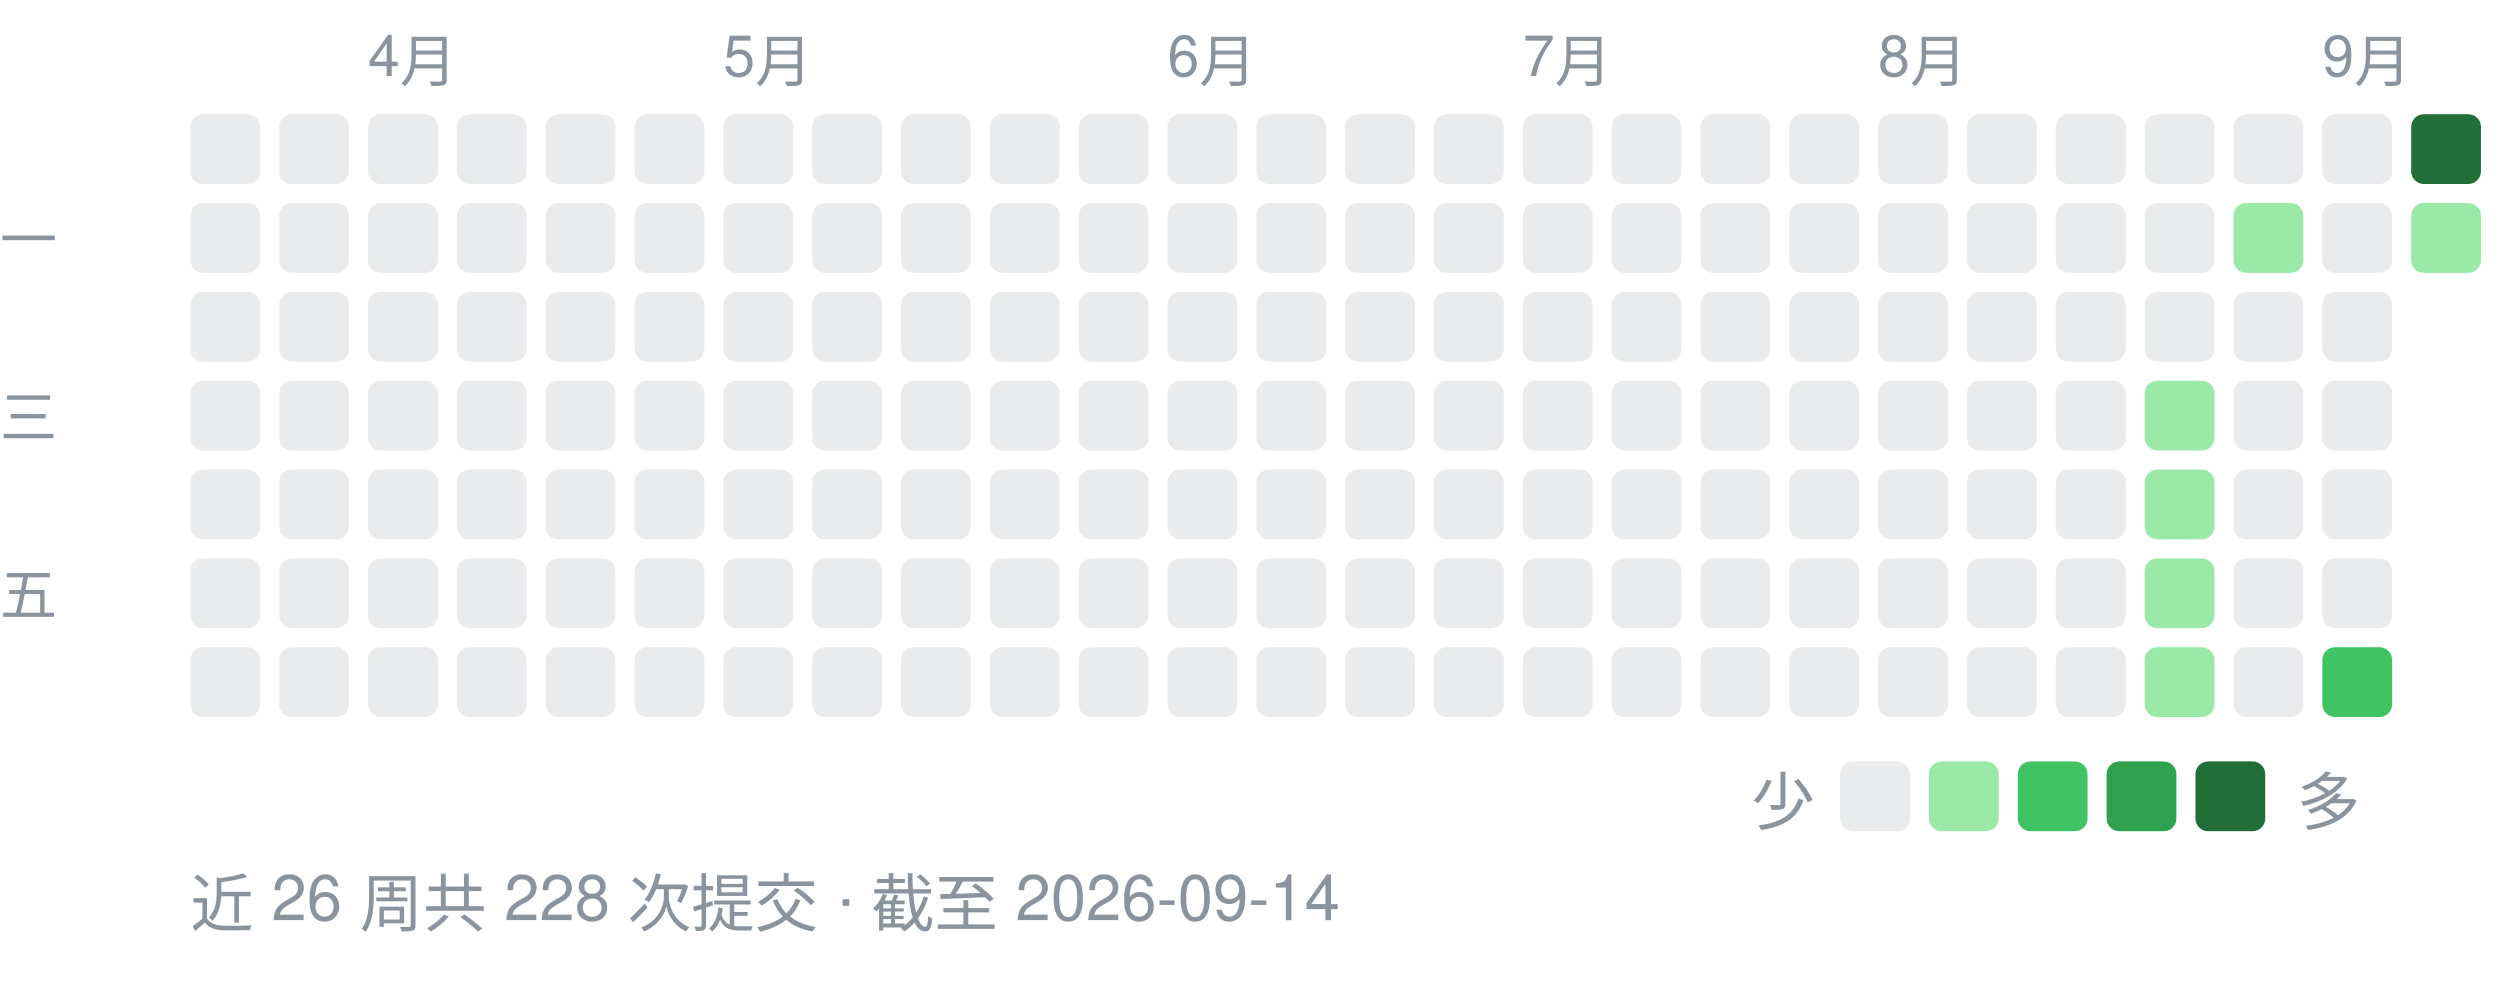
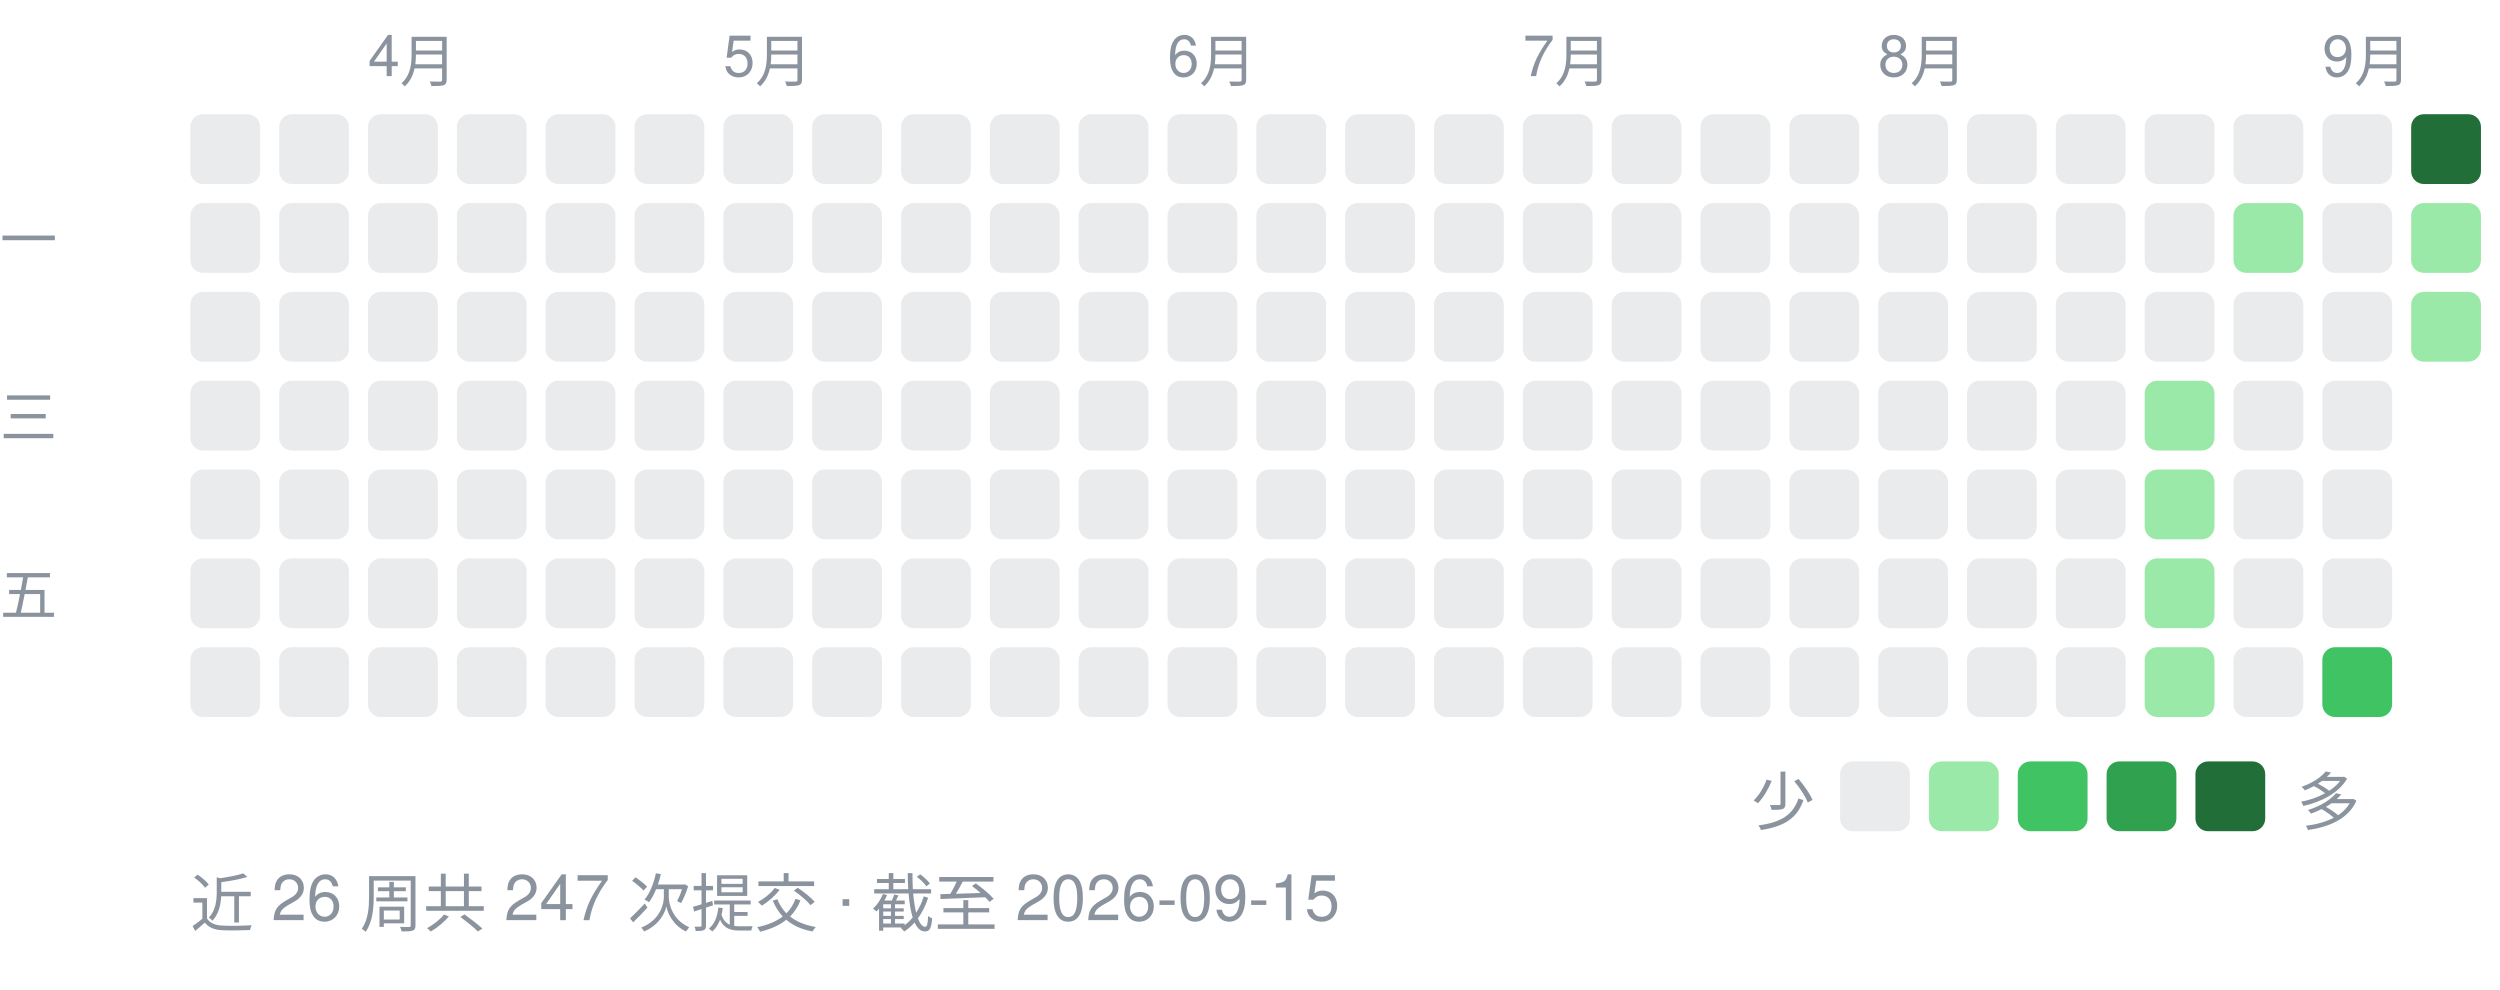
<svg xmlns="http://www.w3.org/2000/svg" width="394" height="156" viewBox="0 0 394 156" role="img">
  <g font-family="-apple-system,BlinkMacSystemFont,Segoe UI,Helvetica,Arial,PingFang SC,sans-serif" font-size="9" fill="#8b949e">
    <text x="58" y="12">4月</text>
    <text x="114" y="12">5月</text>
    <text x="184" y="12">6月</text>
    <text x="240" y="12">7月</text>
    <text x="296" y="12">8月</text>
    <text x="366" y="12">9月</text>
    <text x="0" y="41">一</text>
    <text x="0" y="69">三</text>
    <text x="0" y="97">五</text>
  </g>
  <rect x="30" y="18" width="11" height="11" rx="2" fill="rgba(139,148,158,0.18)" />
  <rect x="30" y="32" width="11" height="11" rx="2" fill="rgba(139,148,158,0.18)" />
  <rect x="30" y="46" width="11" height="11" rx="2" fill="rgba(139,148,158,0.18)" />
  <rect x="30" y="60" width="11" height="11" rx="2" fill="rgba(139,148,158,0.18)" />
  <rect x="30" y="74" width="11" height="11" rx="2" fill="rgba(139,148,158,0.18)" />
  <rect x="30" y="88" width="11" height="11" rx="2" fill="rgba(139,148,158,0.18)" />
  <rect x="30" y="102" width="11" height="11" rx="2" fill="rgba(139,148,158,0.18)" />
  <rect x="44" y="18" width="11" height="11" rx="2" fill="rgba(139,148,158,0.18)" />
  <rect x="44" y="32" width="11" height="11" rx="2" fill="rgba(139,148,158,0.18)" />
  <rect x="44" y="46" width="11" height="11" rx="2" fill="rgba(139,148,158,0.18)" />
  <rect x="44" y="60" width="11" height="11" rx="2" fill="rgba(139,148,158,0.18)" />
  <rect x="44" y="74" width="11" height="11" rx="2" fill="rgba(139,148,158,0.18)" />
  <rect x="44" y="88" width="11" height="11" rx="2" fill="rgba(139,148,158,0.18)" />
  <rect x="44" y="102" width="11" height="11" rx="2" fill="rgba(139,148,158,0.18)" />
  <rect x="58" y="18" width="11" height="11" rx="2" fill="rgba(139,148,158,0.18)" />
  <rect x="58" y="32" width="11" height="11" rx="2" fill="rgba(139,148,158,0.18)" />
  <rect x="58" y="46" width="11" height="11" rx="2" fill="rgba(139,148,158,0.18)" />
  <rect x="58" y="60" width="11" height="11" rx="2" fill="rgba(139,148,158,0.18)" />
  <rect x="58" y="74" width="11" height="11" rx="2" fill="rgba(139,148,158,0.18)" />
  <rect x="58" y="88" width="11" height="11" rx="2" fill="rgba(139,148,158,0.18)" />
  <rect x="58" y="102" width="11" height="11" rx="2" fill="rgba(139,148,158,0.18)" />
  <rect x="72" y="18" width="11" height="11" rx="2" fill="rgba(139,148,158,0.18)" />
  <rect x="72" y="32" width="11" height="11" rx="2" fill="rgba(139,148,158,0.18)" />
  <rect x="72" y="46" width="11" height="11" rx="2" fill="rgba(139,148,158,0.18)" />
  <rect x="72" y="60" width="11" height="11" rx="2" fill="rgba(139,148,158,0.18)" />
  <rect x="72" y="74" width="11" height="11" rx="2" fill="rgba(139,148,158,0.18)" />
  <rect x="72" y="88" width="11" height="11" rx="2" fill="rgba(139,148,158,0.18)" />
  <rect x="72" y="102" width="11" height="11" rx="2" fill="rgba(139,148,158,0.18)" />
  <rect x="86" y="18" width="11" height="11" rx="2" fill="rgba(139,148,158,0.18)" />
  <rect x="86" y="32" width="11" height="11" rx="2" fill="rgba(139,148,158,0.18)" />
  <rect x="86" y="46" width="11" height="11" rx="2" fill="rgba(139,148,158,0.18)" />
  <rect x="86" y="60" width="11" height="11" rx="2" fill="rgba(139,148,158,0.18)" />
  <rect x="86" y="74" width="11" height="11" rx="2" fill="rgba(139,148,158,0.18)" />
  <rect x="86" y="88" width="11" height="11" rx="2" fill="rgba(139,148,158,0.18)" />
  <rect x="86" y="102" width="11" height="11" rx="2" fill="rgba(139,148,158,0.18)" />
  <rect x="100" y="18" width="11" height="11" rx="2" fill="rgba(139,148,158,0.18)" />
  <rect x="100" y="32" width="11" height="11" rx="2" fill="rgba(139,148,158,0.18)" />
  <rect x="100" y="46" width="11" height="11" rx="2" fill="rgba(139,148,158,0.18)" />
  <rect x="100" y="60" width="11" height="11" rx="2" fill="rgba(139,148,158,0.18)" />
  <rect x="100" y="74" width="11" height="11" rx="2" fill="rgba(139,148,158,0.18)" />
  <rect x="100" y="88" width="11" height="11" rx="2" fill="rgba(139,148,158,0.18)" />
  <rect x="100" y="102" width="11" height="11" rx="2" fill="rgba(139,148,158,0.18)" />
  <rect x="114" y="18" width="11" height="11" rx="2" fill="rgba(139,148,158,0.18)" />
  <rect x="114" y="32" width="11" height="11" rx="2" fill="rgba(139,148,158,0.18)" />
  <rect x="114" y="46" width="11" height="11" rx="2" fill="rgba(139,148,158,0.18)" />
  <rect x="114" y="60" width="11" height="11" rx="2" fill="rgba(139,148,158,0.18)" />
  <rect x="114" y="74" width="11" height="11" rx="2" fill="rgba(139,148,158,0.18)" />
  <rect x="114" y="88" width="11" height="11" rx="2" fill="rgba(139,148,158,0.18)" />
  <rect x="114" y="102" width="11" height="11" rx="2" fill="rgba(139,148,158,0.18)" />
  <rect x="128" y="18" width="11" height="11" rx="2" fill="rgba(139,148,158,0.18)" />
  <rect x="128" y="32" width="11" height="11" rx="2" fill="rgba(139,148,158,0.18)" />
  <rect x="128" y="46" width="11" height="11" rx="2" fill="rgba(139,148,158,0.18)" />
  <rect x="128" y="60" width="11" height="11" rx="2" fill="rgba(139,148,158,0.18)" />
  <rect x="128" y="74" width="11" height="11" rx="2" fill="rgba(139,148,158,0.18)" />
  <rect x="128" y="88" width="11" height="11" rx="2" fill="rgba(139,148,158,0.18)" />
  <rect x="128" y="102" width="11" height="11" rx="2" fill="rgba(139,148,158,0.18)" />
  <rect x="142" y="18" width="11" height="11" rx="2" fill="rgba(139,148,158,0.18)" />
  <rect x="142" y="32" width="11" height="11" rx="2" fill="rgba(139,148,158,0.18)" />
  <rect x="142" y="46" width="11" height="11" rx="2" fill="rgba(139,148,158,0.18)" />
  <rect x="142" y="60" width="11" height="11" rx="2" fill="rgba(139,148,158,0.18)" />
  <rect x="142" y="74" width="11" height="11" rx="2" fill="rgba(139,148,158,0.18)" />
  <rect x="142" y="88" width="11" height="11" rx="2" fill="rgba(139,148,158,0.18)" />
  <rect x="142" y="102" width="11" height="11" rx="2" fill="rgba(139,148,158,0.18)" />
  <rect x="156" y="18" width="11" height="11" rx="2" fill="rgba(139,148,158,0.18)" />
  <rect x="156" y="32" width="11" height="11" rx="2" fill="rgba(139,148,158,0.18)" />
  <rect x="156" y="46" width="11" height="11" rx="2" fill="rgba(139,148,158,0.18)" />
  <rect x="156" y="60" width="11" height="11" rx="2" fill="rgba(139,148,158,0.18)" />
  <rect x="156" y="74" width="11" height="11" rx="2" fill="rgba(139,148,158,0.18)" />
  <rect x="156" y="88" width="11" height="11" rx="2" fill="rgba(139,148,158,0.18)" />
  <rect x="156" y="102" width="11" height="11" rx="2" fill="rgba(139,148,158,0.18)" />
  <rect x="170" y="18" width="11" height="11" rx="2" fill="rgba(139,148,158,0.18)" />
  <rect x="170" y="32" width="11" height="11" rx="2" fill="rgba(139,148,158,0.18)" />
  <rect x="170" y="46" width="11" height="11" rx="2" fill="rgba(139,148,158,0.18)" />
  <rect x="170" y="60" width="11" height="11" rx="2" fill="rgba(139,148,158,0.18)" />
  <rect x="170" y="74" width="11" height="11" rx="2" fill="rgba(139,148,158,0.18)" />
  <rect x="170" y="88" width="11" height="11" rx="2" fill="rgba(139,148,158,0.18)" />
  <rect x="170" y="102" width="11" height="11" rx="2" fill="rgba(139,148,158,0.18)" />
  <rect x="184" y="18" width="11" height="11" rx="2" fill="rgba(139,148,158,0.18)" />
  <rect x="184" y="32" width="11" height="11" rx="2" fill="rgba(139,148,158,0.18)" />
  <rect x="184" y="46" width="11" height="11" rx="2" fill="rgba(139,148,158,0.18)" />
  <rect x="184" y="60" width="11" height="11" rx="2" fill="rgba(139,148,158,0.18)" />
  <rect x="184" y="74" width="11" height="11" rx="2" fill="rgba(139,148,158,0.18)" />
  <rect x="184" y="88" width="11" height="11" rx="2" fill="rgba(139,148,158,0.18)" />
  <rect x="184" y="102" width="11" height="11" rx="2" fill="rgba(139,148,158,0.18)" />
  <rect x="198" y="18" width="11" height="11" rx="2" fill="rgba(139,148,158,0.18)" />
  <rect x="198" y="32" width="11" height="11" rx="2" fill="rgba(139,148,158,0.18)" />
  <rect x="198" y="46" width="11" height="11" rx="2" fill="rgba(139,148,158,0.18)" />
  <rect x="198" y="60" width="11" height="11" rx="2" fill="rgba(139,148,158,0.18)" />
  <rect x="198" y="74" width="11" height="11" rx="2" fill="rgba(139,148,158,0.18)" />
  <rect x="198" y="88" width="11" height="11" rx="2" fill="rgba(139,148,158,0.18)" />
  <rect x="198" y="102" width="11" height="11" rx="2" fill="rgba(139,148,158,0.18)" />
  <rect x="212" y="18" width="11" height="11" rx="2" fill="rgba(139,148,158,0.18)" />
  <rect x="212" y="32" width="11" height="11" rx="2" fill="rgba(139,148,158,0.18)" />
  <rect x="212" y="46" width="11" height="11" rx="2" fill="rgba(139,148,158,0.18)" />
  <rect x="212" y="60" width="11" height="11" rx="2" fill="rgba(139,148,158,0.18)" />
  <rect x="212" y="74" width="11" height="11" rx="2" fill="rgba(139,148,158,0.18)" />
  <rect x="212" y="88" width="11" height="11" rx="2" fill="rgba(139,148,158,0.18)" />
  <rect x="212" y="102" width="11" height="11" rx="2" fill="rgba(139,148,158,0.18)" />
  <rect x="226" y="18" width="11" height="11" rx="2" fill="rgba(139,148,158,0.18)" />
  <rect x="226" y="32" width="11" height="11" rx="2" fill="rgba(139,148,158,0.18)" />
  <rect x="226" y="46" width="11" height="11" rx="2" fill="rgba(139,148,158,0.18)" />
  <rect x="226" y="60" width="11" height="11" rx="2" fill="rgba(139,148,158,0.18)" />
  <rect x="226" y="74" width="11" height="11" rx="2" fill="rgba(139,148,158,0.18)" />
  <rect x="226" y="88" width="11" height="11" rx="2" fill="rgba(139,148,158,0.18)" />
  <rect x="226" y="102" width="11" height="11" rx="2" fill="rgba(139,148,158,0.18)" />
  <rect x="240" y="18" width="11" height="11" rx="2" fill="rgba(139,148,158,0.18)" />
  <rect x="240" y="32" width="11" height="11" rx="2" fill="rgba(139,148,158,0.18)" />
  <rect x="240" y="46" width="11" height="11" rx="2" fill="rgba(139,148,158,0.18)" />
  <rect x="240" y="60" width="11" height="11" rx="2" fill="rgba(139,148,158,0.18)" />
  <rect x="240" y="74" width="11" height="11" rx="2" fill="rgba(139,148,158,0.18)" />
  <rect x="240" y="88" width="11" height="11" rx="2" fill="rgba(139,148,158,0.18)" />
  <rect x="240" y="102" width="11" height="11" rx="2" fill="rgba(139,148,158,0.18)" />
  <rect x="254" y="18" width="11" height="11" rx="2" fill="rgba(139,148,158,0.18)" />
  <rect x="254" y="32" width="11" height="11" rx="2" fill="rgba(139,148,158,0.18)" />
  <rect x="254" y="46" width="11" height="11" rx="2" fill="rgba(139,148,158,0.18)" />
  <rect x="254" y="60" width="11" height="11" rx="2" fill="rgba(139,148,158,0.18)" />
  <rect x="254" y="74" width="11" height="11" rx="2" fill="rgba(139,148,158,0.18)" />
  <rect x="254" y="88" width="11" height="11" rx="2" fill="rgba(139,148,158,0.18)" />
  <rect x="254" y="102" width="11" height="11" rx="2" fill="rgba(139,148,158,0.18)" />
  <rect x="268" y="18" width="11" height="11" rx="2" fill="rgba(139,148,158,0.18)" />
  <rect x="268" y="32" width="11" height="11" rx="2" fill="rgba(139,148,158,0.18)" />
  <rect x="268" y="46" width="11" height="11" rx="2" fill="rgba(139,148,158,0.18)" />
  <rect x="268" y="60" width="11" height="11" rx="2" fill="rgba(139,148,158,0.18)" />
  <rect x="268" y="74" width="11" height="11" rx="2" fill="rgba(139,148,158,0.18)" />
  <rect x="268" y="88" width="11" height="11" rx="2" fill="rgba(139,148,158,0.18)" />
  <rect x="268" y="102" width="11" height="11" rx="2" fill="rgba(139,148,158,0.18)" />
  <rect x="282" y="18" width="11" height="11" rx="2" fill="rgba(139,148,158,0.18)" />
  <rect x="282" y="32" width="11" height="11" rx="2" fill="rgba(139,148,158,0.18)" />
  <rect x="282" y="46" width="11" height="11" rx="2" fill="rgba(139,148,158,0.18)" />
  <rect x="282" y="60" width="11" height="11" rx="2" fill="rgba(139,148,158,0.18)" />
  <rect x="282" y="74" width="11" height="11" rx="2" fill="rgba(139,148,158,0.18)" />
  <rect x="282" y="88" width="11" height="11" rx="2" fill="rgba(139,148,158,0.18)" />
  <rect x="282" y="102" width="11" height="11" rx="2" fill="rgba(139,148,158,0.18)" />
  <rect x="296" y="18" width="11" height="11" rx="2" fill="rgba(139,148,158,0.18)" />
  <rect x="296" y="32" width="11" height="11" rx="2" fill="rgba(139,148,158,0.18)" />
  <rect x="296" y="46" width="11" height="11" rx="2" fill="rgba(139,148,158,0.18)" />
  <rect x="296" y="60" width="11" height="11" rx="2" fill="rgba(139,148,158,0.18)" />
  <rect x="296" y="74" width="11" height="11" rx="2" fill="rgba(139,148,158,0.18)" />
  <rect x="296" y="88" width="11" height="11" rx="2" fill="rgba(139,148,158,0.18)" />
  <rect x="296" y="102" width="11" height="11" rx="2" fill="rgba(139,148,158,0.18)" />
  <rect x="310" y="18" width="11" height="11" rx="2" fill="rgba(139,148,158,0.18)" />
  <rect x="310" y="32" width="11" height="11" rx="2" fill="rgba(139,148,158,0.18)" />
  <rect x="310" y="46" width="11" height="11" rx="2" fill="rgba(139,148,158,0.18)" />
  <rect x="310" y="60" width="11" height="11" rx="2" fill="rgba(139,148,158,0.18)" />
  <rect x="310" y="74" width="11" height="11" rx="2" fill="rgba(139,148,158,0.18)" />
  <rect x="310" y="88" width="11" height="11" rx="2" fill="rgba(139,148,158,0.18)" />
  <rect x="310" y="102" width="11" height="11" rx="2" fill="rgba(139,148,158,0.18)" />
  <rect x="324" y="18" width="11" height="11" rx="2" fill="rgba(139,148,158,0.18)" />
  <rect x="324" y="32" width="11" height="11" rx="2" fill="rgba(139,148,158,0.18)" />
  <rect x="324" y="46" width="11" height="11" rx="2" fill="rgba(139,148,158,0.18)" />
  <rect x="324" y="60" width="11" height="11" rx="2" fill="rgba(139,148,158,0.18)" />
  <rect x="324" y="74" width="11" height="11" rx="2" fill="rgba(139,148,158,0.18)" />
  <rect x="324" y="88" width="11" height="11" rx="2" fill="rgba(139,148,158,0.18)" />
  <rect x="324" y="102" width="11" height="11" rx="2" fill="rgba(139,148,158,0.18)" />
  <rect x="338" y="18" width="11" height="11" rx="2" fill="rgba(139,148,158,0.18)" />
  <rect x="338" y="32" width="11" height="11" rx="2" fill="rgba(139,148,158,0.18)" />
  <rect x="338" y="46" width="11" height="11" rx="2" fill="rgba(139,148,158,0.18)" />
  <rect x="338" y="60" width="11" height="11" rx="2" fill="#9be9a8" />
  <rect x="338" y="74" width="11" height="11" rx="2" fill="#9be9a8" />
  <rect x="338" y="88" width="11" height="11" rx="2" fill="#9be9a8" />
  <rect x="338" y="102" width="11" height="11" rx="2" fill="#9be9a8" />
  <rect x="352" y="18" width="11" height="11" rx="2" fill="rgba(139,148,158,0.18)" />
  <rect x="352" y="32" width="11" height="11" rx="2" fill="#9be9a8" />
  <rect x="352" y="46" width="11" height="11" rx="2" fill="rgba(139,148,158,0.18)" />
  <rect x="352" y="60" width="11" height="11" rx="2" fill="rgba(139,148,158,0.18)" />
  <rect x="352" y="74" width="11" height="11" rx="2" fill="rgba(139,148,158,0.18)" />
  <rect x="352" y="88" width="11" height="11" rx="2" fill="rgba(139,148,158,0.18)" />
  <rect x="352" y="102" width="11" height="11" rx="2" fill="rgba(139,148,158,0.18)" />
  <rect x="366" y="18" width="11" height="11" rx="2" fill="rgba(139,148,158,0.18)" />
  <rect x="366" y="32" width="11" height="11" rx="2" fill="rgba(139,148,158,0.18)" />
  <rect x="366" y="46" width="11" height="11" rx="2" fill="rgba(139,148,158,0.18)" />
  <rect x="366" y="60" width="11" height="11" rx="2" fill="rgba(139,148,158,0.18)" />
  <rect x="366" y="74" width="11" height="11" rx="2" fill="rgba(139,148,158,0.18)" />
  <rect x="366" y="88" width="11" height="11" rx="2" fill="rgba(139,148,158,0.18)" />
  <rect x="366" y="102" width="11" height="11" rx="2" fill="#40c463" />
  <rect x="380" y="18" width="11" height="11" rx="2" fill="#216e39" />
  <rect x="380" y="32" width="11" height="11" rx="2" fill="#9be9a8" />
+   <rect x="380" y="46" width="11" height="11" rx="2" fill="#9be9a8" />
  <g font-family="-apple-system,BlinkMacSystemFont,Segoe UI,Helvetica,Arial,PingFang SC,sans-serif" font-size="10" fill="#8b949e">
-     <text x="30" y="146">近 26 周共 228 次提交 · 截至 2026-09-14</text>
+     <text x="30" y="146">近 26 周共 247 次提交 · 截至 2026-09-15</text>
    <text x="286" y="130" text-anchor="end">少</text>
    <rect x="290" y="120" width="11" height="11" rx="2" fill="rgba(139,148,158,0.18)" />
    <rect x="304" y="120" width="11" height="11" rx="2" fill="#9be9a8" />
    <rect x="318" y="120" width="11" height="11" rx="2" fill="#40c463" />
    <rect x="332" y="120" width="11" height="11" rx="2" fill="#30a14e" />
    <rect x="346" y="120" width="11" height="11" rx="2" fill="#216e39" />
    <text x="362" y="130">多</text>
  </g>
</svg>
